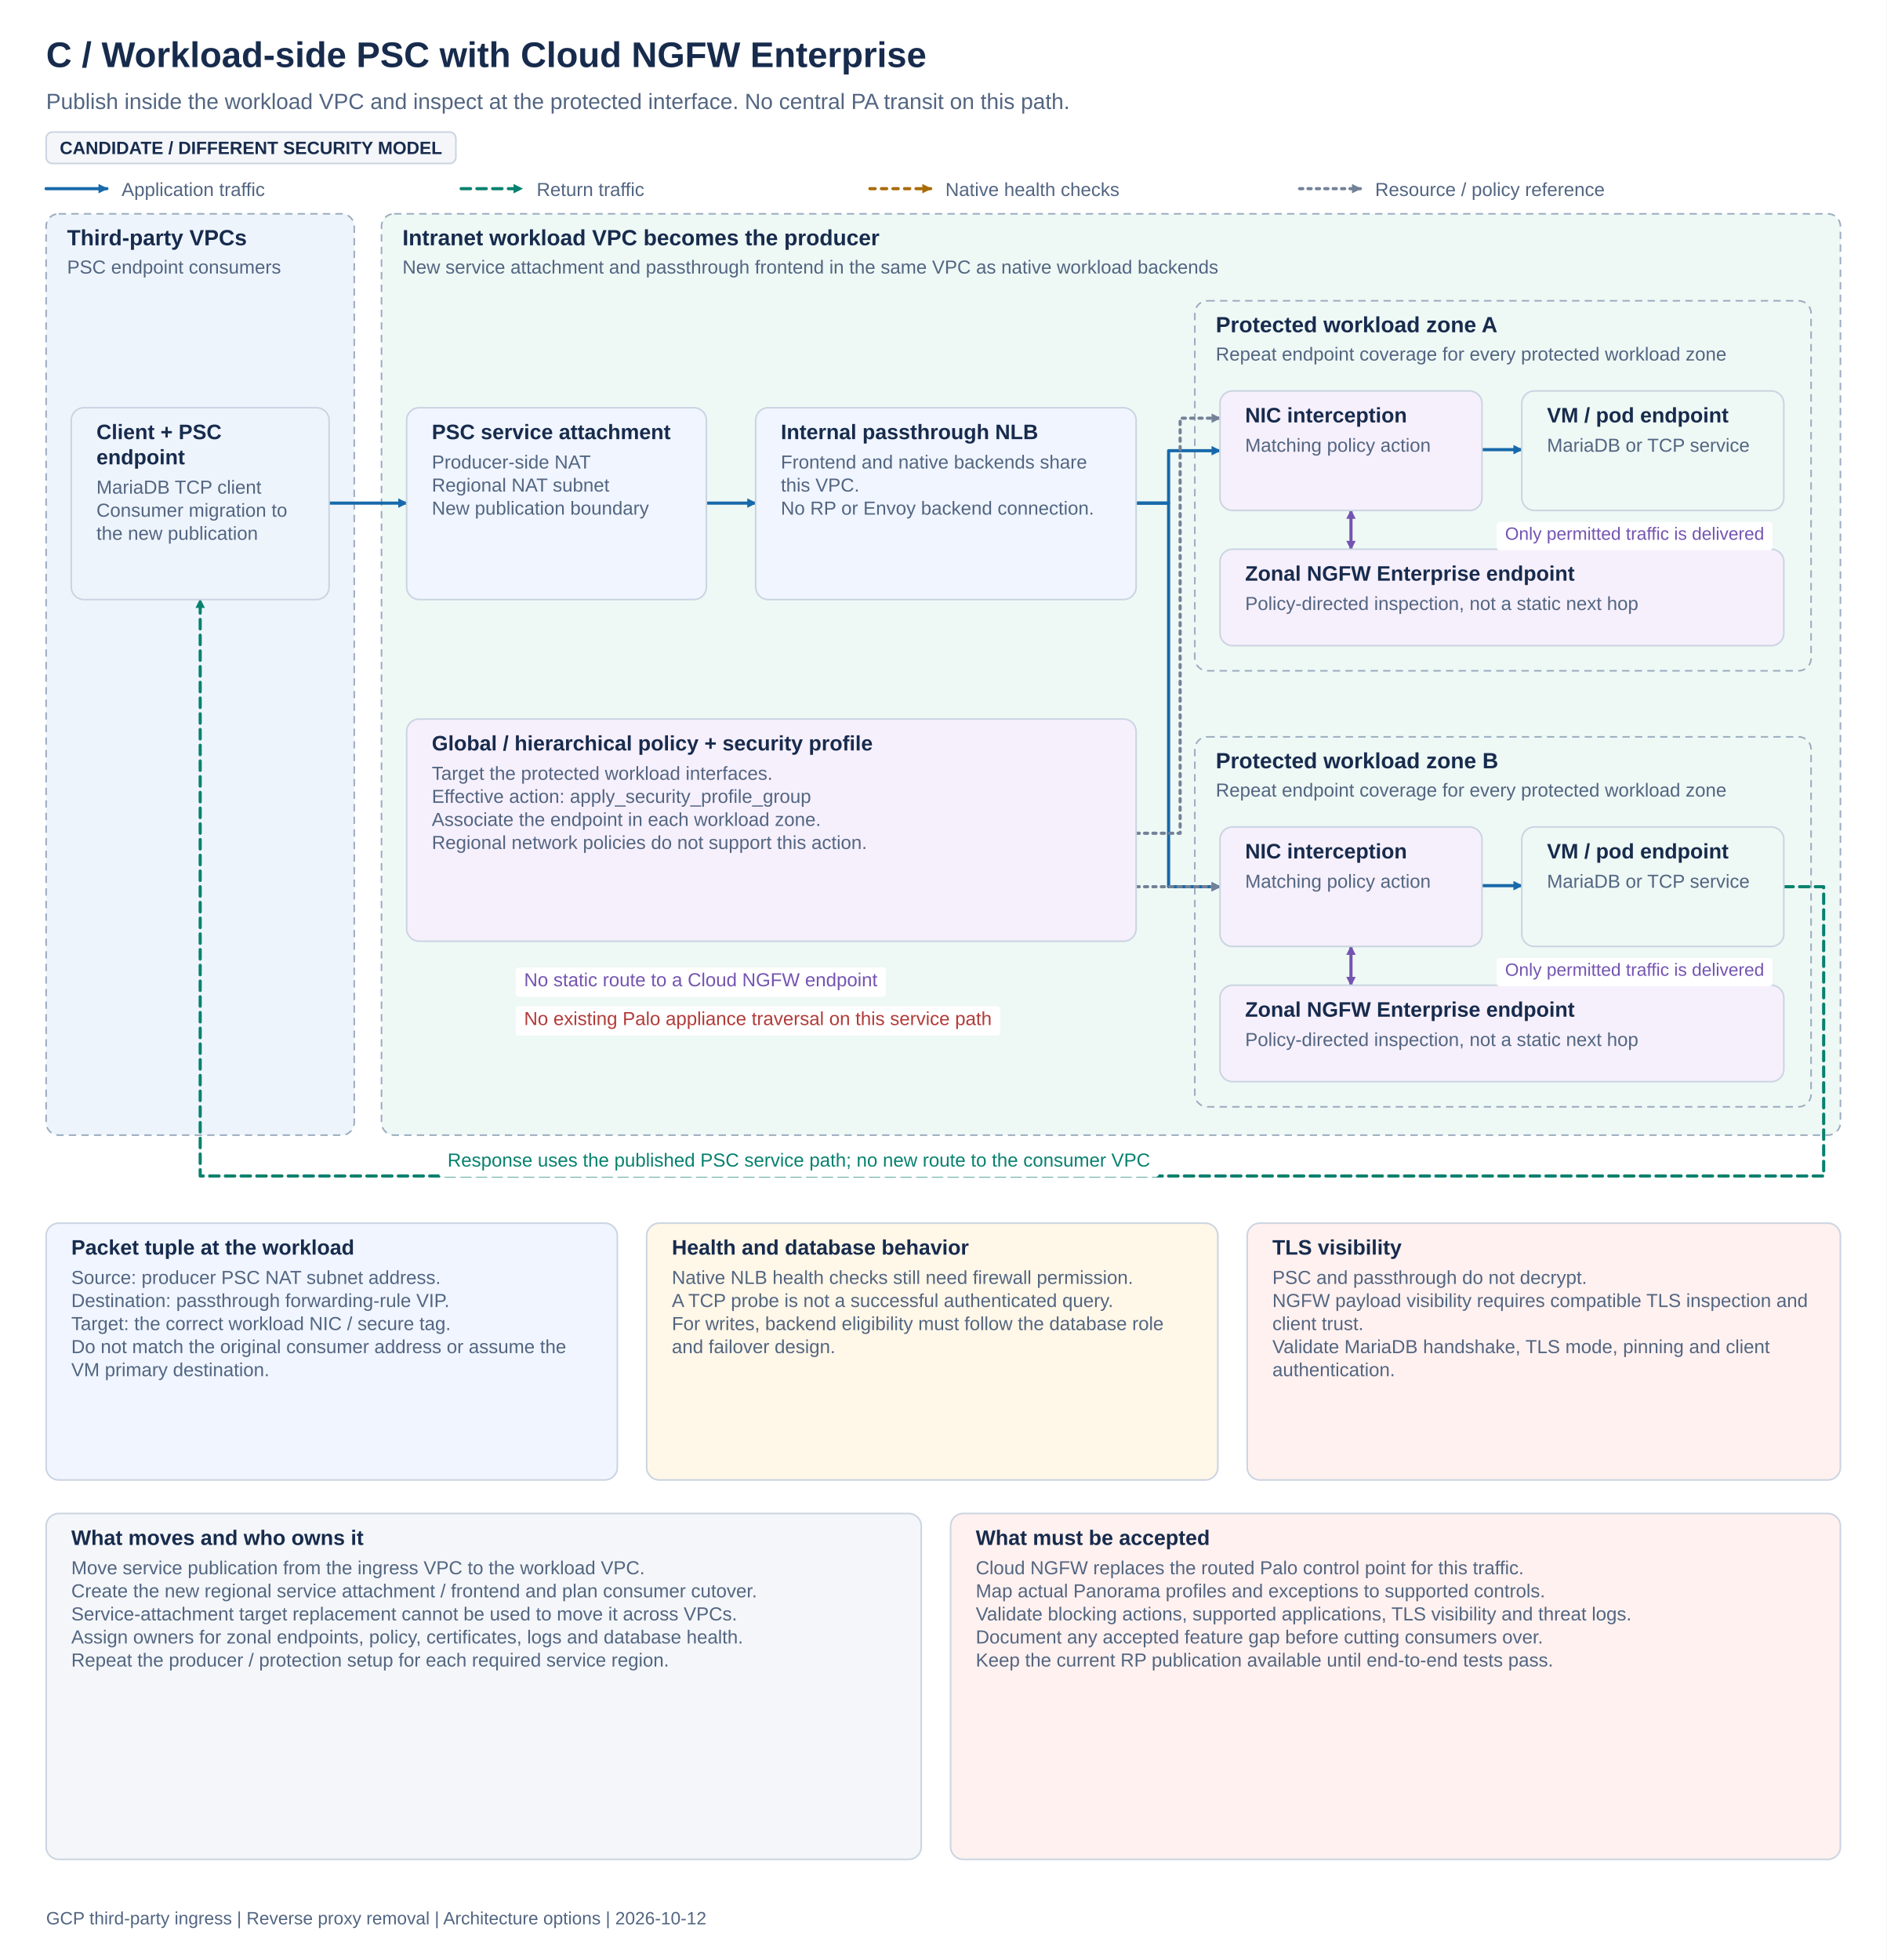
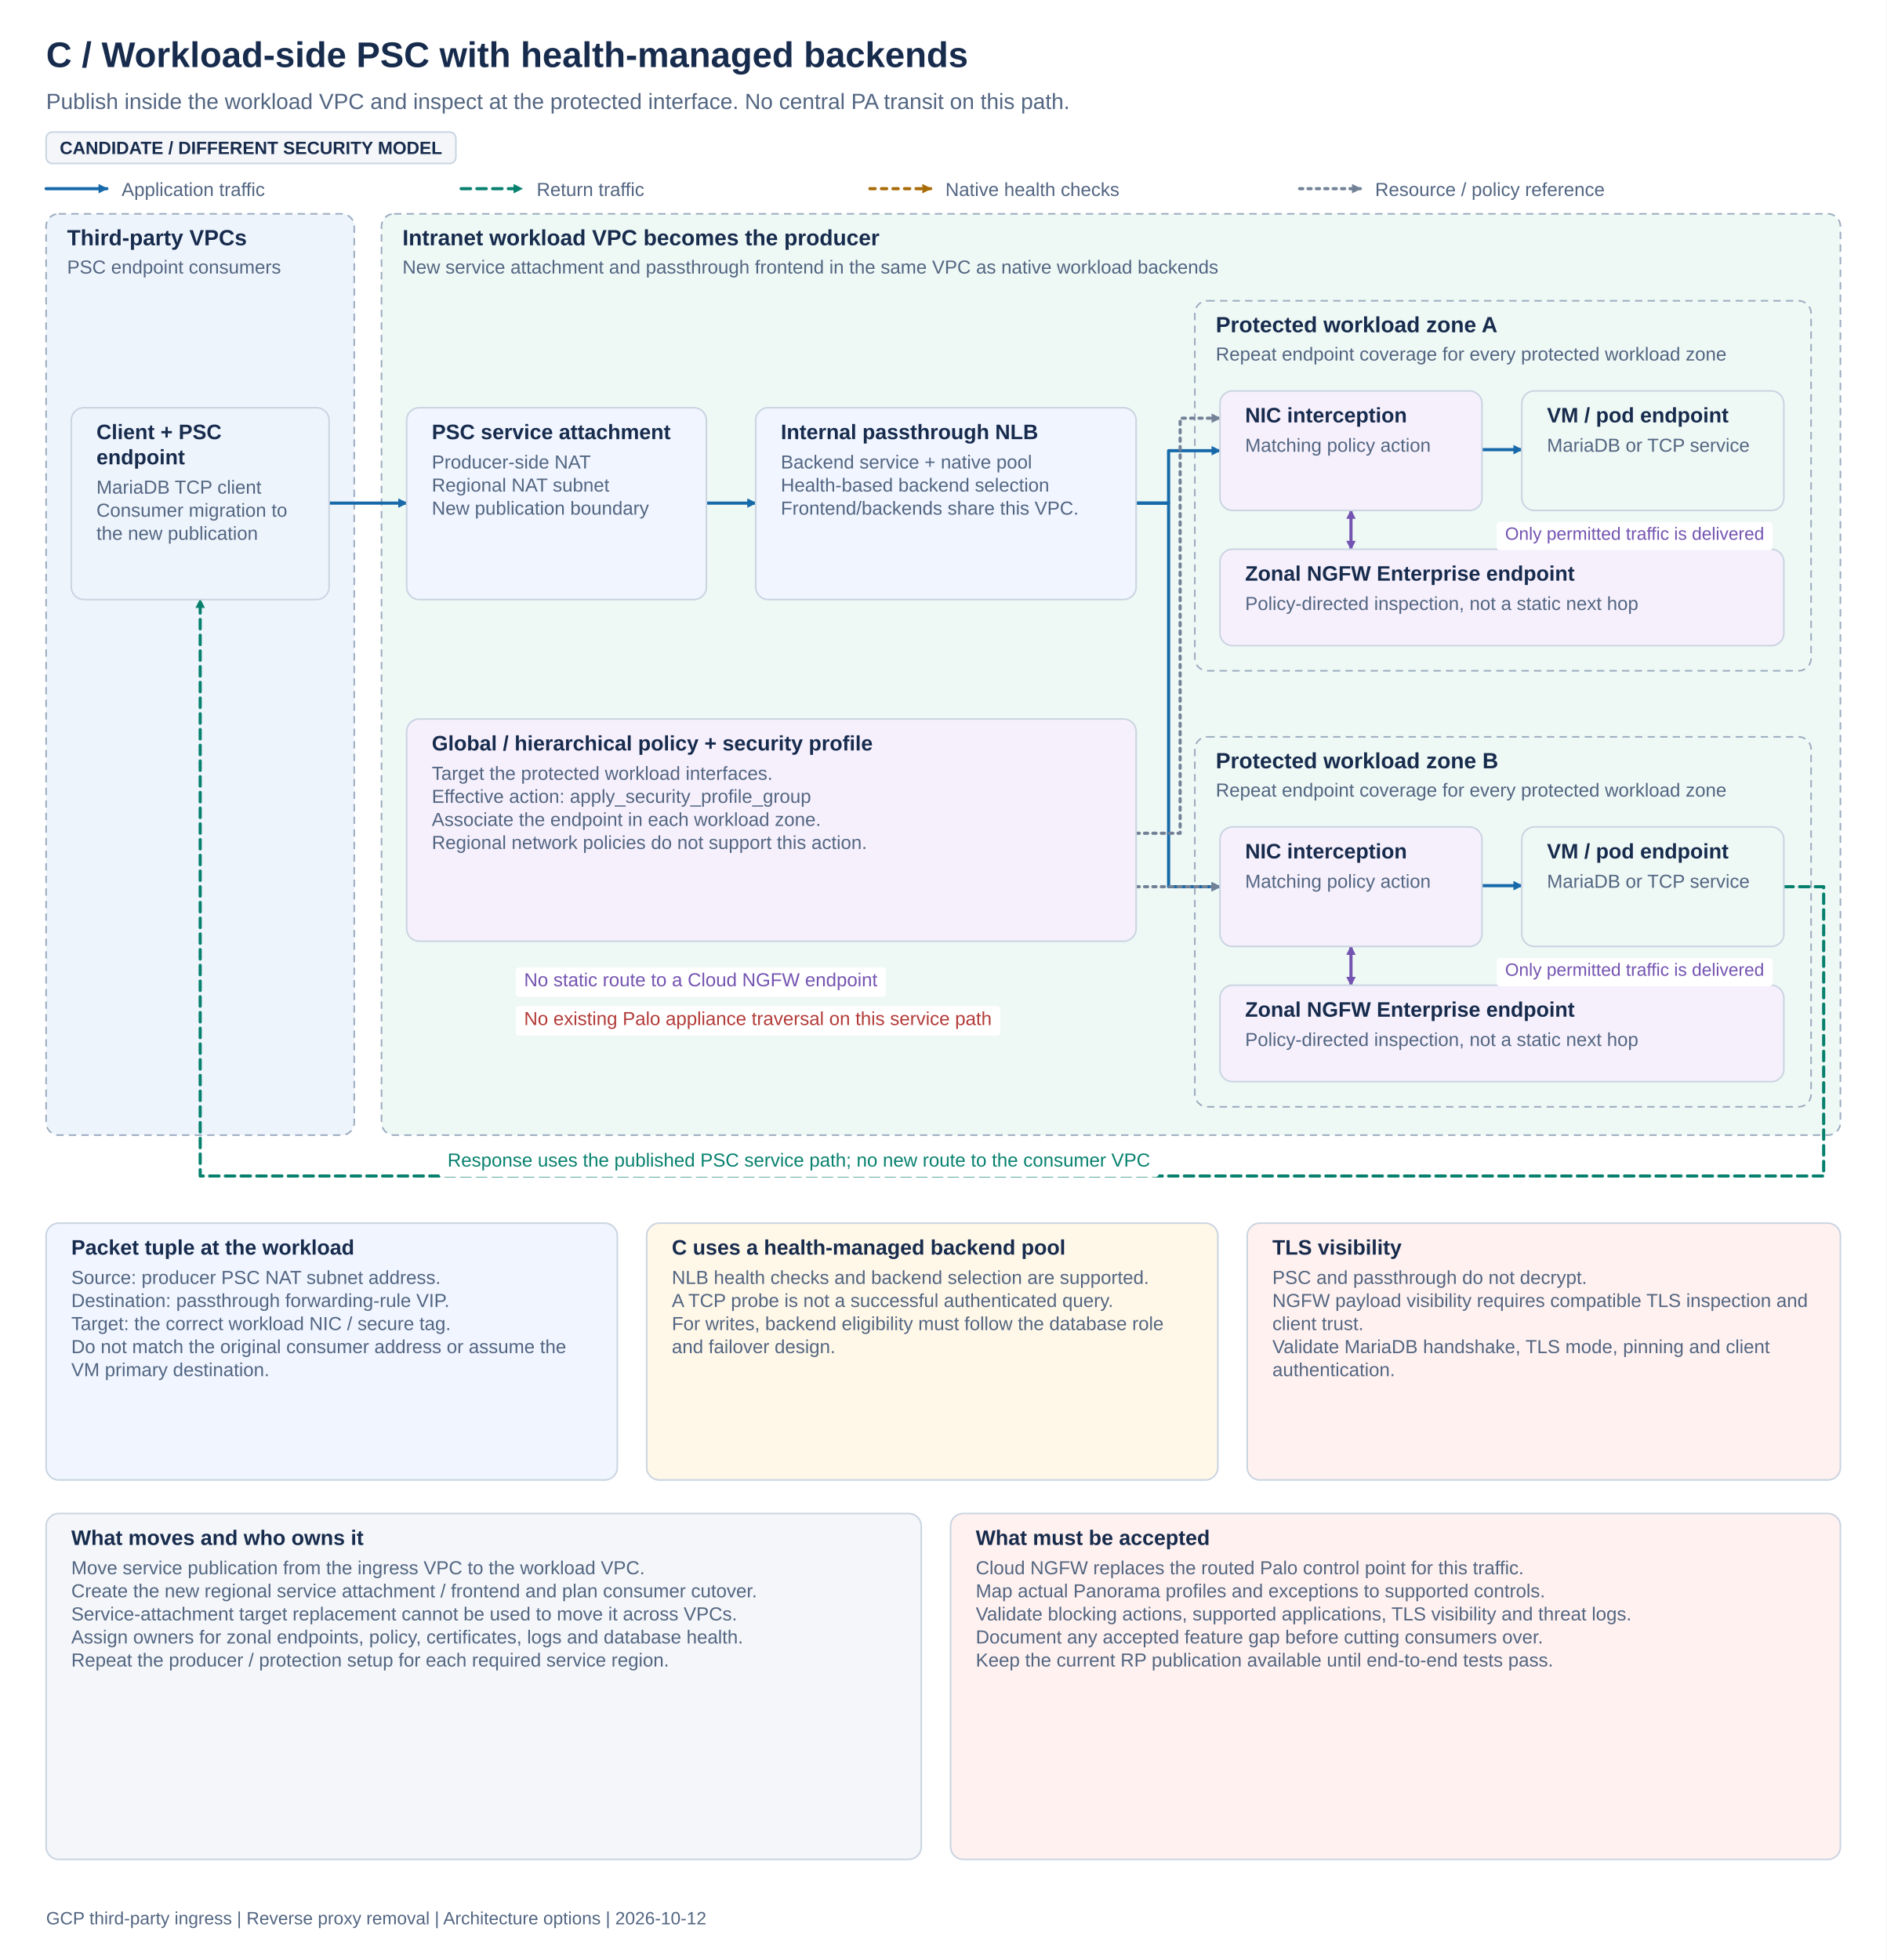
<svg xmlns="http://www.w3.org/2000/svg" width="1800" height="1870" viewBox="0 0 1800 1870" role="img" aria-labelledby="title desc">
  <defs>
    <marker id="ink" markerWidth="9" markerHeight="9" refX="8" refY="4.5" orient="auto" markerUnits="userSpaceOnUse">
      <path d="M 0,0 L 9,4.5 L 0,9 Z" fill="#172b4d" />
    </marker>
    <marker id="ink-start" markerWidth="9" markerHeight="9" refX="1" refY="4.5" orient="auto" markerUnits="userSpaceOnUse">
      <path d="M 9,0 L 0,4.5 L 9,9 Z" fill="#172b4d" />
    </marker>
    <marker id="muted" markerWidth="9" markerHeight="9" refX="8" refY="4.5" orient="auto" markerUnits="userSpaceOnUse">
      <path d="M 0,0 L 9,4.5 L 0,9 Z" fill="#526581" />
    </marker>
    <marker id="muted-start" markerWidth="9" markerHeight="9" refX="1" refY="4.5" orient="auto" markerUnits="userSpaceOnUse">
      <path d="M 9,0 L 0,4.5 L 9,9 Z" fill="#526581" />
    </marker>
    <marker id="data" markerWidth="9" markerHeight="9" refX="8" refY="4.5" orient="auto" markerUnits="userSpaceOnUse">
      <path d="M 0,0 L 9,4.5 L 0,9 Z" fill="#1769aa" />
    </marker>
    <marker id="data-start" markerWidth="9" markerHeight="9" refX="1" refY="4.5" orient="auto" markerUnits="userSpaceOnUse">
      <path d="M 9,0 L 0,4.5 L 9,9 Z" fill="#1769aa" />
    </marker>
    <marker id="return" markerWidth="9" markerHeight="9" refX="8" refY="4.5" orient="auto" markerUnits="userSpaceOnUse">
      <path d="M 0,0 L 9,4.5 L 0,9 Z" fill="#07816e" />
    </marker>
    <marker id="return-start" markerWidth="9" markerHeight="9" refX="1" refY="4.5" orient="auto" markerUnits="userSpaceOnUse">
      <path d="M 9,0 L 0,4.5 L 9,9 Z" fill="#07816e" />
    </marker>
    <marker id="health" markerWidth="9" markerHeight="9" refX="8" refY="4.5" orient="auto" markerUnits="userSpaceOnUse">
      <path d="M 0,0 L 9,4.5 L 0,9 Z" fill="#a86b08" />
    </marker>
    <marker id="health-start" markerWidth="9" markerHeight="9" refX="1" refY="4.5" orient="auto" markerUnits="userSpaceOnUse">
      <path d="M 9,0 L 0,4.5 L 9,9 Z" fill="#a86b08" />
    </marker>
    <marker id="inspect" markerWidth="9" markerHeight="9" refX="8" refY="4.5" orient="auto" markerUnits="userSpaceOnUse">
      <path d="M 0,0 L 9,4.5 L 0,9 Z" fill="#7454b1" />
    </marker>
    <marker id="inspect-start" markerWidth="9" markerHeight="9" refX="1" refY="4.5" orient="auto" markerUnits="userSpaceOnUse">
      <path d="M 9,0 L 0,4.5 L 9,9 Z" fill="#7454b1" />
    </marker>
    <marker id="risk" markerWidth="9" markerHeight="9" refX="8" refY="4.5" orient="auto" markerUnits="userSpaceOnUse">
      <path d="M 0,0 L 9,4.5 L 0,9 Z" fill="#b23b39" />
    </marker>
    <marker id="risk-start" markerWidth="9" markerHeight="9" refX="1" refY="4.5" orient="auto" markerUnits="userSpaceOnUse">
      <path d="M 9,0 L 0,4.5 L 9,9 Z" fill="#b23b39" />
    </marker>
    <marker id="control" markerWidth="9" markerHeight="9" refX="8" refY="4.5" orient="auto" markerUnits="userSpaceOnUse">
      <path d="M 0,0 L 9,4.5 L 0,9 Z" fill="#738197" />
    </marker>
    <marker id="control-start" markerWidth="9" markerHeight="9" refX="1" refY="4.5" orient="auto" markerUnits="userSpaceOnUse">
      <path d="M 9,0 L 0,4.5 L 9,9 Z" fill="#738197" />
    </marker>
  </defs>
  <rect width="1800" height="1870" fill="#ffffff" />
  <g font-family="Liberation Sans, Arial, sans-serif">
    <rect x="44" y="204" width="294" height="879" rx="12" fill="#eef4fc" stroke="#9bacbf" stroke-width="1.5" stroke-dasharray="7 5" />
    <rect x="364" y="204" width="1392" height="879" rx="12" fill="#eef8f5" stroke="#9bacbf" stroke-width="1.5" stroke-dasharray="7 5" />
    <rect x="1140" y="287" width="588" height="353" rx="12" fill="#eef8f5" stroke="#9bacbf" stroke-width="1.5" stroke-dasharray="7 5" />
    <rect x="1140" y="703" width="588" height="353" rx="12" fill="#eef8f5" stroke="#9bacbf" stroke-width="1.5" stroke-dasharray="7 5" />
    <path d="M 44,180 L 102,180" fill="none" stroke="#1769aa" stroke-width="3" stroke-linejoin="round" stroke-linecap="round" marker-end="url(#data)" />
    <path d="M 440,180 L 498,180" fill="none" stroke="#07816e" stroke-width="3" stroke-linejoin="round" stroke-linecap="round" stroke-dasharray="9 6" marker-end="url(#return)" />
    <path d="M 830,180 L 888,180" fill="none" stroke="#a86b08" stroke-width="3" stroke-linejoin="round" stroke-linecap="round" stroke-dasharray="5 6" marker-end="url(#health)" />
    <path d="M 1240,180 L 1298,180" fill="none" stroke="#738197" stroke-width="3" stroke-linejoin="round" stroke-linecap="round" stroke-dasharray="3 5" marker-end="url(#control)" />
    <path d="M 314,480 L 388,480" fill="none" stroke="#1769aa" stroke-width="3" stroke-linejoin="round" stroke-linecap="round" marker-end="url(#data)" />
    <path d="M 674,480 L 721,480" fill="none" stroke="#1769aa" stroke-width="3" stroke-linejoin="round" stroke-linecap="round" marker-end="url(#data)" />
    <path d="M 1414,429 L 1452,429" fill="none" stroke="#1769aa" stroke-width="3" stroke-linejoin="round" stroke-linecap="round" marker-end="url(#data)" />
    <path d="M 1289,487 L 1289,524" fill="none" stroke="#7454b1" stroke-width="3" stroke-linejoin="round" stroke-linecap="round" marker-end="url(#inspect)" marker-start="url(#inspect-start)" />
    <path d="M 1084,480 L 1115,480 L 1115,430 L 1164,430" fill="none" stroke="#1769aa" stroke-width="3" stroke-linejoin="round" stroke-linecap="round" marker-end="url(#data)" />
    <path d="M 1414,845 L 1452,845" fill="none" stroke="#1769aa" stroke-width="3" stroke-linejoin="round" stroke-linecap="round" marker-end="url(#data)" />
    <path d="M 1289,903 L 1289,940" fill="none" stroke="#7454b1" stroke-width="3" stroke-linejoin="round" stroke-linecap="round" marker-end="url(#inspect)" marker-start="url(#inspect-start)" />
    <path d="M 1084,480 L 1115,480 L 1115,846 L 1164,846" fill="none" stroke="#1769aa" stroke-width="3" stroke-linejoin="round" stroke-linecap="round" marker-end="url(#data)" />
    <path d="M 1084,795 L 1126,795 L 1126,399 L 1164,399" fill="none" stroke="#738197" stroke-width="3" stroke-linejoin="round" stroke-linecap="round" stroke-dasharray="3 5" marker-end="url(#control)" />
    <path d="M 1084,846 L 1132,846 L 1164,846" fill="none" stroke="#738197" stroke-width="3" stroke-linejoin="round" stroke-linecap="round" stroke-dasharray="3 5" marker-end="url(#control)" />
    <path d="M 1702,846 L 1740,846 L 1740,1122 L 191,1122 L 191,572" fill="none" stroke="#07816e" stroke-width="3" stroke-linejoin="round" stroke-linecap="round" stroke-dasharray="9 6" marker-end="url(#return)" />
    <text x="64" y="234" font-size="21" font-weight="700" fill="#172b4d">Third-party VPCs</text>
    <text x="64" y="261" font-size="18" font-weight="400" fill="#526581">PSC endpoint consumers</text>
    <text x="384" y="234" font-size="21" font-weight="700" fill="#172b4d">Intranet workload VPC becomes the producer</text>
    <text x="384" y="261" font-size="18" font-weight="400" fill="#526581">New service attachment and passthrough frontend in the same VPC as native workload backends</text>
    <rect x="68" y="389" width="246" height="183" rx="12" fill="#eef4fc" stroke="#cad4e1" stroke-width="1.5" />
    <text x="92" y="419" font-size="20" font-weight="700" fill="#172b4d">Client + PSC</text>
    <text x="92" y="443" font-size="20" font-weight="700" fill="#172b4d">endpoint</text>
    <text x="92" y="471" font-size="18" font-weight="400" fill="#526581">MariaDB TCP client</text>
    <text x="92" y="493" font-size="18" font-weight="400" fill="#526581">Consumer migration to</text>
    <text x="92" y="515" font-size="18" font-weight="400" fill="#526581">the new publication</text>
    <rect x="388" y="389" width="286" height="183" rx="12" fill="#f0f5ff" stroke="#cad4e1" stroke-width="1.5" />
    <text x="412" y="419" font-size="20" font-weight="700" fill="#172b4d">PSC service attachment</text>
    <text x="412" y="447" font-size="18" font-weight="400" fill="#526581">Producer-side NAT</text>
    <text x="412" y="469" font-size="18" font-weight="400" fill="#526581">Regional NAT subnet</text>
    <text x="412" y="491" font-size="18" font-weight="400" fill="#526581">New publication boundary</text>
    <rect x="721" y="389" width="363" height="183" rx="12" fill="#f0f5ff" stroke="#cad4e1" stroke-width="1.5" />
    <text x="745" y="419" font-size="20" font-weight="700" fill="#172b4d">Internal passthrough NLB</text>
-     <text x="745" y="447" font-size="18" font-weight="400" fill="#526581">Frontend and native backends share</text>
-     <text x="745" y="469" font-size="18" font-weight="400" fill="#526581">this VPC.</text>
-     <text x="745" y="491" font-size="18" font-weight="400" fill="#526581">No RP or Envoy backend connection.</text>
+     <text x="745" y="447" font-size="18" font-weight="400" fill="#526581">Backend service + native pool</text>
+     <text x="745" y="469" font-size="18" font-weight="400" fill="#526581">Health-based backend selection</text>
+     <text x="745" y="491" font-size="18" font-weight="400" fill="#526581">Frontend/backends share this VPC.</text>
    <text x="1160" y="317" font-size="21" font-weight="700" fill="#172b4d">Protected workload zone A</text>
    <text x="1160" y="344" font-size="18" font-weight="400" fill="#526581">Repeat endpoint coverage for every protected workload zone</text>
    <rect x="1164" y="373" width="250" height="114" rx="12" fill="#f6f0fc" stroke="#cad4e1" stroke-width="1.5" />
    <text x="1188" y="403" font-size="20" font-weight="700" fill="#172b4d">NIC interception</text>
    <text x="1188" y="431" font-size="18" font-weight="400" fill="#526581">Matching policy action</text>
    <rect x="1452" y="373" width="250" height="114" rx="12" fill="#eef8f5" stroke="#cad4e1" stroke-width="1.5" />
    <text x="1476" y="403" font-size="20" font-weight="700" fill="#172b4d">VM / pod endpoint</text>
    <text x="1476" y="431" font-size="18" font-weight="400" fill="#526581">MariaDB or TCP service</text>
    <rect x="1164" y="524" width="538" height="92" rx="12" fill="#f6f0fc" stroke="#cad4e1" stroke-width="1.5" />
    <text x="1188" y="554" font-size="20" font-weight="700" fill="#172b4d">Zonal NGFW Enterprise endpoint</text>
    <text x="1188" y="582" font-size="18" font-weight="400" fill="#526581">Policy-directed inspection, not a static next hop</text>
    <text x="1160" y="733" font-size="21" font-weight="700" fill="#172b4d">Protected workload zone B</text>
    <text x="1160" y="760" font-size="18" font-weight="400" fill="#526581">Repeat endpoint coverage for every protected workload zone</text>
    <rect x="1164" y="789" width="250" height="114" rx="12" fill="#f6f0fc" stroke="#cad4e1" stroke-width="1.5" />
    <text x="1188" y="819" font-size="20" font-weight="700" fill="#172b4d">NIC interception</text>
    <text x="1188" y="847" font-size="18" font-weight="400" fill="#526581">Matching policy action</text>
    <rect x="1452" y="789" width="250" height="114" rx="12" fill="#eef8f5" stroke="#cad4e1" stroke-width="1.5" />
    <text x="1476" y="819" font-size="20" font-weight="700" fill="#172b4d">VM / pod endpoint</text>
    <text x="1476" y="847" font-size="18" font-weight="400" fill="#526581">MariaDB or TCP service</text>
    <rect x="1164" y="940" width="538" height="92" rx="12" fill="#f6f0fc" stroke="#cad4e1" stroke-width="1.5" />
    <text x="1188" y="970" font-size="20" font-weight="700" fill="#172b4d">Zonal NGFW Enterprise endpoint</text>
    <text x="1188" y="998" font-size="18" font-weight="400" fill="#526581">Policy-directed inspection, not a static next hop</text>
    <rect x="388" y="686" width="696" height="212" rx="12" fill="#f6f0fc" stroke="#cad4e1" stroke-width="1.5" />
    <text x="412" y="716" font-size="20" font-weight="700" fill="#172b4d">Global / hierarchical policy + security profile</text>
    <text x="412" y="744" font-size="18" font-weight="400" fill="#526581">Target the protected workload interfaces.</text>
    <text x="412" y="766" font-size="18" font-weight="400" fill="#526581">Effective action: apply_security_profile_group</text>
    <text x="412" y="788" font-size="18" font-weight="400" fill="#526581">Associate the endpoint in each workload zone.</text>
    <text x="412" y="810" font-size="18" font-weight="400" fill="#526581">Regional network policies do not support this action.</text>
    <rect x="44" y="1167" width="545" height="245" rx="12" fill="#f0f5ff" stroke="#cad4e1" stroke-width="1.5" />
    <text x="68" y="1197" font-size="20" font-weight="700" fill="#172b4d">Packet tuple at the workload</text>
    <text x="68" y="1225" font-size="18" font-weight="400" fill="#526581">Source: producer PSC NAT subnet address.</text>
    <text x="68" y="1247" font-size="18" font-weight="400" fill="#526581">Destination: passthrough forwarding-rule VIP.</text>
    <text x="68" y="1269" font-size="18" font-weight="400" fill="#526581">Target: the correct workload NIC / secure tag.</text>
    <text x="68" y="1291" font-size="18" font-weight="400" fill="#526581">Do not match the original consumer address or assume the</text>
    <text x="68" y="1313" font-size="18" font-weight="400" fill="#526581">VM primary destination.</text>
    <rect x="617" y="1167" width="545" height="245" rx="12" fill="#fff7e8" stroke="#cad4e1" stroke-width="1.5" />
-     <text x="641" y="1197" font-size="20" font-weight="700" fill="#172b4d">Health and database behavior</text>
-     <text x="641" y="1225" font-size="18" font-weight="400" fill="#526581">Native NLB health checks still need firewall permission.</text>
+     <text x="641" y="1197" font-size="20" font-weight="700" fill="#172b4d">C uses a health-managed backend pool</text>
+     <text x="641" y="1225" font-size="18" font-weight="400" fill="#526581">NLB health checks and backend selection are supported.</text>
    <text x="641" y="1247" font-size="18" font-weight="400" fill="#526581">A TCP probe is not a successful authenticated query.</text>
    <text x="641" y="1269" font-size="18" font-weight="400" fill="#526581">For writes, backend eligibility must follow the database role</text>
    <text x="641" y="1291" font-size="18" font-weight="400" fill="#526581">and failover design.</text>
    <rect x="1190" y="1167" width="566" height="245" rx="12" fill="#fff1ef" stroke="#cad4e1" stroke-width="1.5" />
    <text x="1214" y="1197" font-size="20" font-weight="700" fill="#172b4d">TLS visibility</text>
    <text x="1214" y="1225" font-size="18" font-weight="400" fill="#526581">PSC and passthrough do not decrypt.</text>
    <text x="1214" y="1247" font-size="18" font-weight="400" fill="#526581">NGFW payload visibility requires compatible TLS inspection and</text>
    <text x="1214" y="1269" font-size="18" font-weight="400" fill="#526581">client trust.</text>
    <text x="1214" y="1291" font-size="18" font-weight="400" fill="#526581">Validate MariaDB handshake, TLS mode, pinning and client</text>
    <text x="1214" y="1313" font-size="18" font-weight="400" fill="#526581">authentication.</text>
    <rect x="44" y="1444" width="835" height="330" rx="12" fill="#f4f6f9" stroke="#cad4e1" stroke-width="1.5" />
    <text x="68" y="1474" font-size="20" font-weight="700" fill="#172b4d">What moves and who owns it</text>
    <text x="68" y="1502" font-size="18" font-weight="400" fill="#526581">Move service publication from the ingress VPC to the workload VPC.</text>
    <text x="68" y="1524" font-size="18" font-weight="400" fill="#526581">Create the new regional service attachment / frontend and plan consumer cutover.</text>
    <text x="68" y="1546" font-size="18" font-weight="400" fill="#526581">Service-attachment target replacement cannot be used to move it across VPCs.</text>
    <text x="68" y="1568" font-size="18" font-weight="400" fill="#526581">Assign owners for zonal endpoints, policy, certificates, logs and database health.</text>
    <text x="68" y="1590" font-size="18" font-weight="400" fill="#526581">Repeat the producer / protection setup for each required service region.</text>
    <rect x="907" y="1444" width="849" height="330" rx="12" fill="#fff1ef" stroke="#cad4e1" stroke-width="1.5" />
    <text x="931" y="1474" font-size="20" font-weight="700" fill="#172b4d">What must be accepted</text>
    <text x="931" y="1502" font-size="18" font-weight="400" fill="#526581">Cloud NGFW replaces the routed Palo control point for this traffic.</text>
    <text x="931" y="1524" font-size="18" font-weight="400" fill="#526581">Map actual Panorama profiles and exceptions to supported controls.</text>
    <text x="931" y="1546" font-size="18" font-weight="400" fill="#526581">Validate blocking actions, supported applications, TLS visibility and threat logs.</text>
    <text x="931" y="1568" font-size="18" font-weight="400" fill="#526581">Document any accepted feature gap before cutting consumers over.</text>
    <text x="931" y="1590" font-size="18" font-weight="400" fill="#526581">Keep the current RP publication available until end-to-end tests pass.</text>
    <text x="44" y="1836" font-size="17" font-weight="400" fill="#526581">GCP third-party ingress | Reverse proxy removal | Architecture options | 2026-10-12</text>
-     <text x="44" y="64" font-size="34" font-weight="700" fill="#172b4d">C / Workload-side PSC with Cloud NGFW Enterprise</text>
+     <text x="44" y="64" font-size="34" font-weight="700" fill="#172b4d">C / Workload-side PSC with health-managed backends</text>
    <text x="44" y="104" font-size="21" font-weight="400" fill="#526581">Publish inside the workload VPC and inspect at the protected interface. No central PA transit on this path.</text>
    <rect x="44" y="126" width="390.953" height="30" rx="6" fill="#f4f6f9" stroke="#cad4e1" stroke-width="1.5" />
    <text x="57" y="147" font-size="17" font-weight="700" fill="#172b4d">CANDIDATE / DIFFERENT SECURITY MODEL</text>
    <text x="116" y="187" font-size="18" font-weight="400" fill="#526581">Application traffic</text>
    <text x="512" y="187" font-size="18" font-weight="400" fill="#526581">Return traffic</text>
    <text x="902" y="187" font-size="18" font-weight="400" fill="#526581">Native health checks</text>
    <text x="1312" y="187" font-size="18" font-weight="400" fill="#526581">Resource / policy reference</text>
    <rect x="1428" y="498" width="263.172" height="27" rx="3" fill="#ffffff" stroke="none" stroke-width="1.5" />
    <text x="1436" y="515" font-size="17" font-weight="400" fill="#7454b1">Only permitted traffic is delivered</text>
    <rect x="1428" y="914" width="263.172" height="27" rx="3" fill="#ffffff" stroke="none" stroke-width="1.5" />
    <text x="1436" y="931" font-size="17" font-weight="400" fill="#7454b1">Only permitted traffic is delivered</text>
    <rect x="492" y="923" width="353.234" height="28" rx="3" fill="#ffffff" stroke="none" stroke-width="1.5" />
    <text x="500" y="941" font-size="18" font-weight="400" fill="#7454b1">No static route to a Cloud NGFW endpoint</text>
    <rect x="492" y="960" width="462.359" height="28" rx="3" fill="#ffffff" stroke="none" stroke-width="1.5" />
    <text x="500" y="978" font-size="18" font-weight="400" fill="#b23b39">No existing Palo appliance traversal on this service path</text>
    <rect x="419" y="1095" width="686.531" height="28" rx="3" fill="#ffffff" stroke="none" stroke-width="1.5" />
    <text x="427" y="1113" font-size="18" font-weight="400" fill="#07816e">Response uses the published PSC service path; no new route to the consumer VPC</text>
  </g>
</svg>
